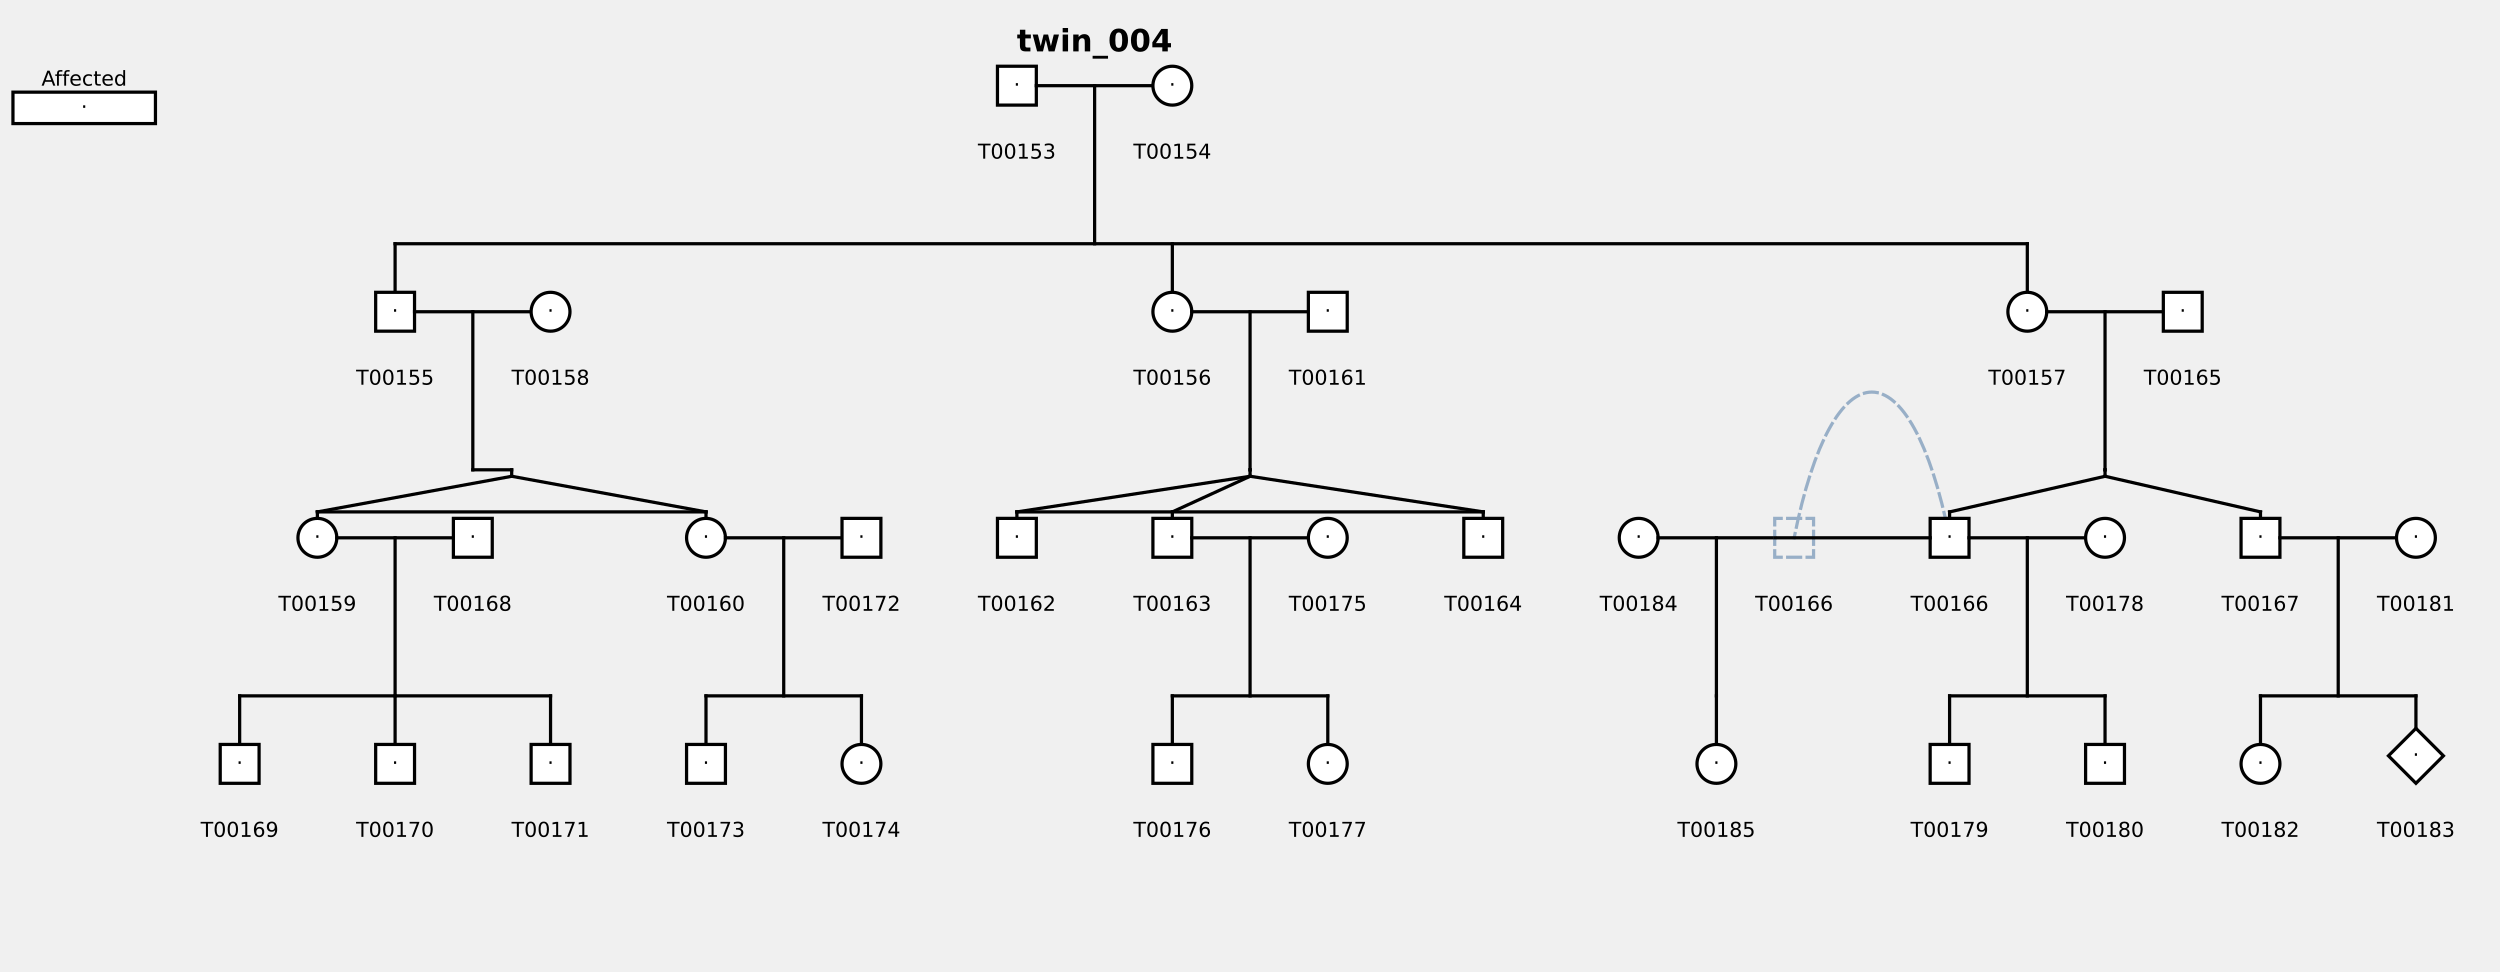
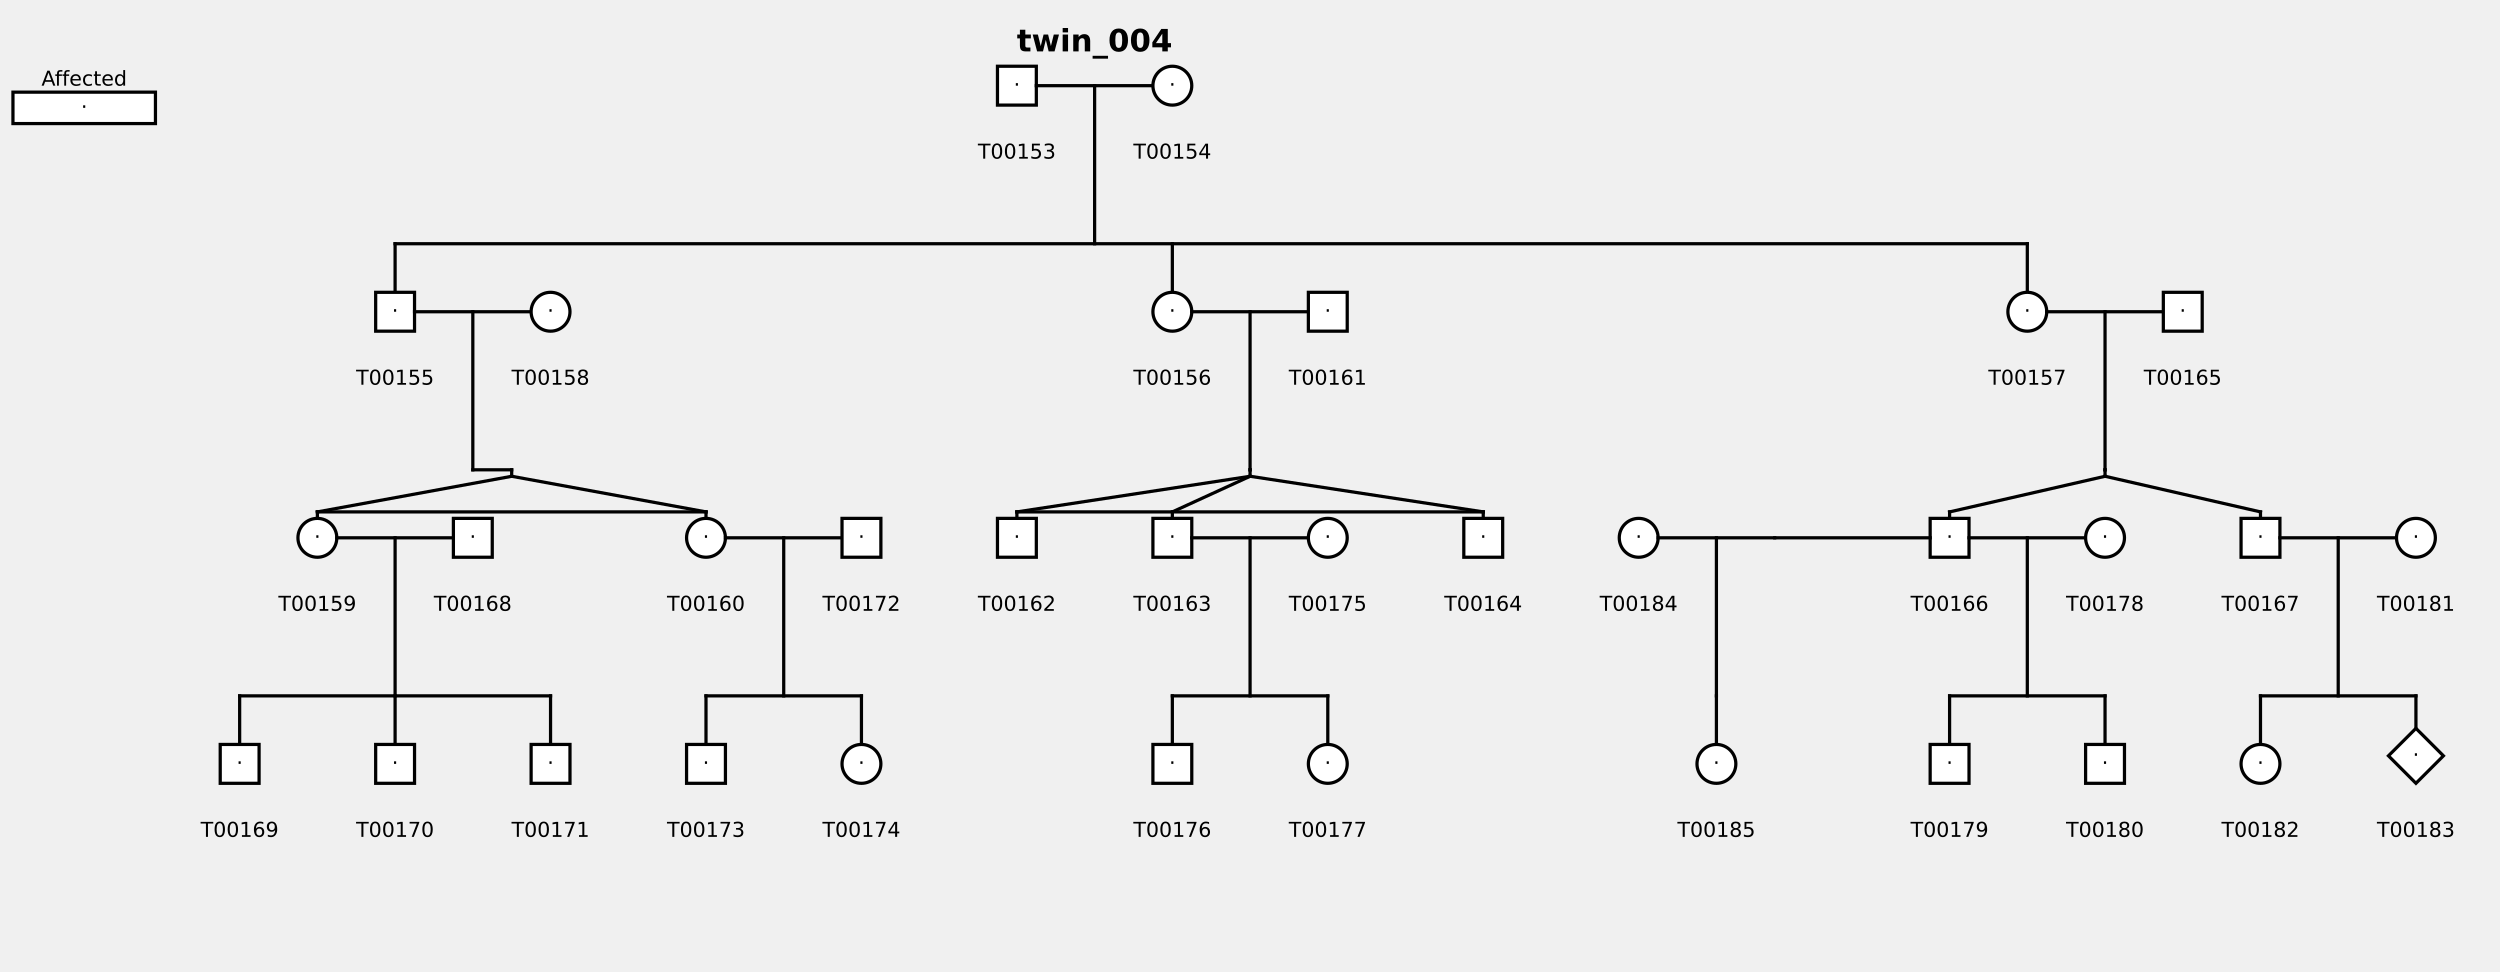
<svg xmlns="http://www.w3.org/2000/svg" version="1.1" id="svgDC" viewBox="0 0 1459 567">
  <defs>
    <style type="text/css">

line{
	stroke:#000;
	stroke-width:0.5mm;
	stroke-linejoin:miter;
	stroke-linecap:square;
}

rect{
	stroke:#000;
	stroke-width:0.5mm;
	stroke-linejoin:miter;
	stroke-linecap:square;
}

ellipse{
	stroke: #000;
    fill: #fff;
	stroke-width:0.25mm;
}

text{
	font-family:"DejaVu Sans",sans-serif;
	font-size:12px;
}

.smallText{
	font-family:"DejaVu Sans",sans-serif;
	font-size:9px;
	fill:#444;
}

.layer text{
	fill:#930;
}

.layer line{
	stroke:#000;
}

.birthOrder,.unknownTwins{
	font-size: 8px;
}

.header{
	font-size:18px;
	font-weight:bold;
}

.keyBox{
	fill:#e5e5e5;
	stroke:#000;
	stroke-width:0.5mm;
	stroke-linejoin:miter;
	stroke-linecap:square;
}

.mating:hover{
	stroke-width:1mm;
	stroke:#d56300;
}

.selectedIndividual{
	stroke-width:1mm;
	stroke-linecap:square;
	stroke-linejoin:miter;
	stroke:#d00;
    fill:none;
}

.selectedIndividual:hover{
	stroke:#d00;
	fill:#ffbbbb;
	fill-opacity:0.70;
}

.solid{
	stroke-width:0.5mm;
	stroke-linecap:square;
	stroke-linejoin:miter;
	stroke:#000;
	fill:none;
}

.dashed{
	stroke-width:0.5mm;
	stroke-linecap:square;
	stroke-linejoin:miter;
	stroke:#98afc7;
	stroke-dasharray:2mm,1mm;
	stroke-dashoffset:1.0mm;
	fill:none;
}

.solid:hover{
	fill:#ffb787;
	fill-opacity:0.70;
	stroke:#d56300;
	stroke-width:1mm;
}

.dashed:hover{
	fill:#ffb787;
	fill-opacity:0.70;
	stroke:#d56300;
	stroke-width:1mm;
}

.filled{
	stroke-width:0.5mm;
	stroke-linecap:square;
	stroke-linejoin:miter;
	stroke:#000;
	fill:#000;
}

.specialIcons{
	stroke-width:0.25mm;
	stroke-linecap:round;
	stroke-linejoin:miter;
	stroke:#000;
	fill:#fff;
}

.specialLines{
	stroke-linecap:square;
	stroke-linejoin:miter;
	stroke:#000;
	stroke-width:0.5mm;
	fill:none;
}

.thinLine{
	fill:none;
	stroke: #000;
	stroke-width:0.25mm;
}

.curvedConnector{
	stroke-linecap:square;
	stroke-linejoin:miter;
	stroke:#98afc7;
	stroke-width:0.5mm;
	stroke-dasharray:2mm,1mm;
	stroke-dashoffset:1.0mm;
	fill:none;
}

.curvedConnector:hover{
	stroke:#d56300;
}

.whiteInkLetter_1{
	font-size: 12px;
	fill: #fff;
}

.whiteInkLetter_2{
	font-size: 10px;
	fill: #fff;
}

.whiteInkLetter_3{
	font-size: 8px;
	fill: #fff;
}

.whiteInkLetter{
	font-size: 8px;
	fill: #fff;
}

.blackInkLetter_1{
	font-size: 12px;
}

.blackInkLetter_2{
	font-size: 10px;
}

.blackInkLetter_3{
	font-size: 8px;
}

.blackInkLetter{
	font-size: 8px;
	fill: #000;
}

.blackInk{
	fill: #000;
}

.whiteInk{
	fill: #fff;
}

.counter{
	font-size: 14px;
	fill: #000;
}

.counterFill{
	fill: #fff;
}

.sampleLevel{
	stroke:none;
	fill:#f99;
}

</style>
    <marker id="endArrow" viewBox="0 0 10 10" refX="1" refY="5" markerUnits="strokeWidth" orient="auto" markerWidth="5" markerHeight="4">
      <polyline points="0,0 10,5 0,10 1,5" fill="#000" />
    </marker>
  </defs>
  <g class="pedigree" transform="translate(81.46)">
    <g id="bottomLayer" class="layer">
-       <path class="curvedConnector" d="M1056.32 313.865 C1033.64 200.465 988.28 200.465 965.6 313.865 " />
-     </g>
+ 
+  </g>
    <g id="layer0" class="layer">
 </g>
    <g class="drawing">
      <text x="557.36" y="30" text-anchor="middle" class="header">twin_004</text>
      <clipPath id="T00153_clipPath">
        <rect x="500.66" y="38.66" width="22.68" height="22.68" />
      </clipPath>
      <g clip-path="url(#T00153_clipPath)">
        <circle cx="512" cy="50" r="16.037" style="fill:#ffffff;stroke:none;" />
        <text x="512" y="50" text-anchor="middle" class="blackInkLetter_1">.</text>
      </g>
      <rect x="500.66" y="38.66" width="22.68" height="22.68" id="T00153" class="solid">
	</rect>
      <text x="512" y="92.585" text-anchor="middle">T00153</text>
      <line x1="523.34" y1="50" x2="591.38" y2="50" />
      <g>
        <circle cx="602.72" cy="50" r="11.34" style="fill:#ffffff;stroke:none;" />
        <text x="602.72" y="50" text-anchor="middle" class="blackInkLetter_1">.</text>
      </g>
      <circle cx="602.72" cy="50" r="11.34" id="T00154" class="solid">
	</circle>
      <text x="602.72" y="92.585" text-anchor="middle">T00154</text>
      <line class="mating" id="T00154:T00153" x1="557.36" y1="50" x2="557.36" y2="142.243" />
      <line class="solid" x1="149.12" y1="142.243" x2="149.12" y2="170.593" />
      <clipPath id="T00155_clipPath">
        <rect x="137.78" y="170.593" width="22.68" height="22.68" />
      </clipPath>
      <g clip-path="url(#T00155_clipPath)">
        <circle cx="149.12" cy="181.933" r="16.037" style="fill:#ffffff;stroke:none;" />
        <text x="149.12" y="181.933" text-anchor="middle" class="blackInkLetter_1">.</text>
      </g>
      <rect x="137.78" y="170.593" width="22.68" height="22.68" id="T00155" class="solid">
	</rect>
      <text x="149.12" y="224.517" text-anchor="middle">T00155</text>
      <line x1="160.46" y1="181.933" x2="228.5" y2="181.933" />
      <g>
        <circle cx="239.84" cy="181.933" r="11.34" style="fill:#ffffff;stroke:none;" />
        <text x="239.84" y="181.933" text-anchor="middle" class="blackInkLetter_1">.</text>
      </g>
      <circle cx="239.84" cy="181.933" r="11.34" id="T00158" class="solid">
	</circle>
      <text x="239.84" y="224.517" text-anchor="middle">T00158</text>
      <line class="mating" id="T00158:T00155" x1="194.48" y1="181.933" x2="194.48" y2="274.175" />
      <line x1="103.76" y1="298.745" x2="103.76" y2="302.525" />
      <g>
        <circle cx="103.76" cy="313.865" r="11.34" style="fill:#ffffff;stroke:none;" />
        <text x="103.76" y="313.865" text-anchor="middle" class="blackInkLetter_1">.</text>
      </g>
      <circle cx="103.76" cy="313.865" r="11.34" id="T00159" class="solid">
	</circle>
      <text x="103.76" y="356.45" text-anchor="middle">T00159</text>
      <line x1="115.1" y1="313.865" x2="183.14" y2="313.865" />
      <clipPath id="T00168_clipPath">
        <rect x="183.14" y="302.525" width="22.68" height="22.68" />
      </clipPath>
      <g clip-path="url(#T00168_clipPath)">
        <circle cx="194.48" cy="313.865" r="16.037" style="fill:#ffffff;stroke:none;" />
        <text x="194.48" y="313.865" text-anchor="middle" class="blackInkLetter_1">.</text>
      </g>
      <rect x="183.14" y="302.525" width="22.68" height="22.68" id="T00168" class="solid">
	</rect>
      <text x="194.48" y="356.45" text-anchor="middle">T00168</text>
      <line class="mating" id="T00159:T00168" x1="149.12" y1="313.865" x2="149.12" y2="406.108" />
      <line class="solid" x1="58.4" y1="406.108" x2="58.4" y2="434.458" />
      <clipPath id="T00169_clipPath">
        <rect x="47.06" y="434.458" width="22.68" height="22.68" />
      </clipPath>
      <g clip-path="url(#T00169_clipPath)">
        <circle cx="58.4" cy="445.798" r="16.037" style="fill:#ffffff;stroke:none;" />
        <text x="58.4" y="445.798" text-anchor="middle" class="blackInkLetter_1">.</text>
      </g>
      <rect x="47.06" y="434.458" width="22.68" height="22.68" id="T00169" class="solid">
	</rect>
      <text x="58.4" y="488.382" text-anchor="middle">T00169</text>
      <line class="solid" x1="149.12" y1="406.108" x2="149.12" y2="434.458" />
      <clipPath id="T00170_clipPath">
        <rect x="137.78" y="434.458" width="22.68" height="22.68" />
      </clipPath>
      <g clip-path="url(#T00170_clipPath)">
        <circle cx="149.12" cy="445.798" r="16.037" style="fill:#ffffff;stroke:none;" />
        <text x="149.12" y="445.798" text-anchor="middle" class="blackInkLetter_1">.</text>
      </g>
      <rect x="137.78" y="434.458" width="22.68" height="22.68" id="T00170" class="solid">
	</rect>
      <text x="149.12" y="488.382" text-anchor="middle">T00170</text>
      <line class="solid" x1="239.84" y1="406.108" x2="239.84" y2="434.458" />
      <clipPath id="T00171_clipPath">
        <rect x="228.5" y="434.458" width="22.68" height="22.68" />
      </clipPath>
      <g clip-path="url(#T00171_clipPath)">
        <circle cx="239.84" cy="445.798" r="16.037" style="fill:#ffffff;stroke:none;" />
        <text x="239.84" y="445.798" text-anchor="middle" class="blackInkLetter_1">.</text>
      </g>
      <rect x="228.5" y="434.458" width="22.68" height="22.68" id="T00171" class="solid">
	</rect>
      <text x="239.84" y="488.382" text-anchor="middle">T00171</text>
      <line x1="58.4" y1="406.108" x2="239.84" y2="406.108" />
      <line x1="330.56" y1="298.745" x2="330.56" y2="302.525" />
      <g>
        <circle cx="330.56" cy="313.865" r="11.34" style="fill:#ffffff;stroke:none;" />
        <text x="330.56" y="313.865" text-anchor="middle" class="blackInkLetter_1">.</text>
      </g>
      <circle cx="330.56" cy="313.865" r="11.34" id="T00160" class="solid">
	</circle>
      <text x="330.56" y="356.45" text-anchor="middle">T00160</text>
      <line x1="341.9" y1="313.865" x2="409.94" y2="313.865" />
      <clipPath id="T00172_clipPath">
        <rect x="409.94" y="302.525" width="22.68" height="22.68" />
      </clipPath>
      <g clip-path="url(#T00172_clipPath)">
        <circle cx="421.28" cy="313.865" r="16.037" style="fill:#ffffff;stroke:none;" />
        <text x="421.28" y="313.865" text-anchor="middle" class="blackInkLetter_1">.</text>
      </g>
      <rect x="409.94" y="302.525" width="22.68" height="22.68" id="T00172" class="solid">
	</rect>
      <text x="421.28" y="356.45" text-anchor="middle">T00172</text>
      <line class="mating" id="T00160:T00172" x1="375.92" y1="313.865" x2="375.92" y2="406.108" />
      <line class="solid" x1="330.56" y1="406.108" x2="330.56" y2="434.458" />
      <clipPath id="T00173_clipPath">
        <rect x="319.22" y="434.458" width="22.68" height="22.68" />
      </clipPath>
      <g clip-path="url(#T00173_clipPath)">
        <circle cx="330.56" cy="445.798" r="16.037" style="fill:#ffffff;stroke:none;" />
        <text x="330.56" y="445.798" text-anchor="middle" class="blackInkLetter_1">.</text>
      </g>
      <rect x="319.22" y="434.458" width="22.68" height="22.68" id="T00173" class="solid">
	</rect>
      <text x="330.56" y="488.382" text-anchor="middle">T00173</text>
      <line class="solid" x1="421.28" y1="406.108" x2="421.28" y2="434.458" />
      <g>
        <circle cx="421.28" cy="445.798" r="11.34" style="fill:#ffffff;stroke:none;" />
        <text x="421.28" y="445.798" text-anchor="middle" class="blackInkLetter_1">.</text>
      </g>
      <circle cx="421.28" cy="445.798" r="11.34" id="T00174" class="solid">
	</circle>
      <text x="421.28" y="488.382" text-anchor="middle">T00174</text>
      <line x1="330.56" y1="406.108" x2="421.28" y2="406.108" />
      <line x1="217.16" y1="274.175" x2="217.16" y2="277.955" />
      <line x1="103.76" y1="298.745" x2="217.16" y2="277.955" />
      <line x1="330.56" y1="298.745" x2="217.16" y2="277.955" />
      <line x1="103.76" y1="298.745" x2="330.56" y2="298.745" />
      <line x1="217.16" y1="274.175" x2="194.48" y2="274.175" />
      <line class="solid" x1="602.72" y1="142.243" x2="602.72" y2="170.593" />
      <g>
        <circle cx="602.72" cy="181.933" r="11.34" style="fill:#ffffff;stroke:none;" />
        <text x="602.72" y="181.933" text-anchor="middle" class="blackInkLetter_1">.</text>
      </g>
      <circle cx="602.72" cy="181.933" r="11.34" id="T00156" class="solid">
	</circle>
      <text x="602.72" y="224.517" text-anchor="middle">T00156</text>
      <line x1="614.06" y1="181.933" x2="682.1" y2="181.933" />
      <clipPath id="T00161_clipPath">
        <rect x="682.1" y="170.593" width="22.68" height="22.68" />
      </clipPath>
      <g clip-path="url(#T00161_clipPath)">
        <circle cx="693.44" cy="181.933" r="16.037" style="fill:#ffffff;stroke:none;" />
        <text x="693.44" y="181.933" text-anchor="middle" class="blackInkLetter_1">.</text>
      </g>
      <rect x="682.1" y="170.593" width="22.68" height="22.68" id="T00161" class="solid">
	</rect>
      <text x="693.44" y="224.517" text-anchor="middle">T00161</text>
      <line class="mating" id="T00156:T00161" x1="648.08" y1="181.933" x2="648.08" y2="274.175" />
      <line x1="512" y1="298.745" x2="512" y2="302.525" />
      <clipPath id="T00162_clipPath">
        <rect x="500.66" y="302.525" width="22.68" height="22.68" />
      </clipPath>
      <g clip-path="url(#T00162_clipPath)">
        <circle cx="512" cy="313.865" r="16.037" style="fill:#ffffff;stroke:none;" />
        <text x="512" y="313.865" text-anchor="middle" class="blackInkLetter_1">.</text>
      </g>
      <rect x="500.66" y="302.525" width="22.68" height="22.68" id="T00162" class="solid">
	</rect>
      <text x="512" y="356.45" text-anchor="middle">T00162</text>
      <line x1="602.72" y1="298.745" x2="602.72" y2="302.525" />
      <clipPath id="T00163_clipPath">
        <rect x="591.38" y="302.525" width="22.68" height="22.68" />
      </clipPath>
      <g clip-path="url(#T00163_clipPath)">
        <circle cx="602.72" cy="313.865" r="16.037" style="fill:#ffffff;stroke:none;" />
        <text x="602.72" y="313.865" text-anchor="middle" class="blackInkLetter_1">.</text>
      </g>
      <rect x="591.38" y="302.525" width="22.68" height="22.68" id="T00163" class="solid">
	</rect>
      <text x="602.72" y="356.45" text-anchor="middle">T00163</text>
      <line x1="614.06" y1="313.865" x2="682.1" y2="313.865" />
      <g>
        <circle cx="693.44" cy="313.865" r="11.34" style="fill:#ffffff;stroke:none;" />
        <text x="693.44" y="313.865" text-anchor="middle" class="blackInkLetter_1">.</text>
      </g>
      <circle cx="693.44" cy="313.865" r="11.34" id="T00175" class="solid">
	</circle>
      <text x="693.44" y="356.45" text-anchor="middle">T00175</text>
      <line class="mating" id="T00175:T00163" x1="648.08" y1="313.865" x2="648.08" y2="406.108" />
      <line class="solid" x1="602.72" y1="406.108" x2="602.72" y2="434.458" />
      <clipPath id="T00176_clipPath">
        <rect x="591.38" y="434.458" width="22.68" height="22.68" />
      </clipPath>
      <g clip-path="url(#T00176_clipPath)">
        <circle cx="602.72" cy="445.798" r="16.037" style="fill:#ffffff;stroke:none;" />
        <text x="602.72" y="445.798" text-anchor="middle" class="blackInkLetter_1">.</text>
      </g>
      <rect x="591.38" y="434.458" width="22.68" height="22.68" id="T00176" class="solid">
	</rect>
      <text x="602.72" y="488.382" text-anchor="middle">T00176</text>
      <line class="solid" x1="693.44" y1="406.108" x2="693.44" y2="434.458" />
      <g>
        <circle cx="693.44" cy="445.798" r="11.34" style="fill:#ffffff;stroke:none;" />
        <text x="693.44" y="445.798" text-anchor="middle" class="blackInkLetter_1">.</text>
      </g>
      <circle cx="693.44" cy="445.798" r="11.34" id="T00177" class="solid">
	</circle>
      <text x="693.44" y="488.382" text-anchor="middle">T00177</text>
      <line x1="602.72" y1="406.108" x2="693.44" y2="406.108" />
      <line x1="784.16" y1="298.745" x2="784.16" y2="302.525" />
      <clipPath id="T00164_clipPath">
        <rect x="772.82" y="302.525" width="22.68" height="22.68" />
      </clipPath>
      <g clip-path="url(#T00164_clipPath)">
        <circle cx="784.16" cy="313.865" r="16.037" style="fill:#ffffff;stroke:none;" />
        <text x="784.16" y="313.865" text-anchor="middle" class="blackInkLetter_1">.</text>
      </g>
      <rect x="772.82" y="302.525" width="22.68" height="22.68" id="T00164" class="solid">
	</rect>
      <text x="784.16" y="356.45" text-anchor="middle">T00164</text>
      <line x1="648.08" y1="274.175" x2="648.08" y2="277.955" />
      <line x1="512" y1="298.745" x2="648.08" y2="277.955" />
      <line x1="602.72" y1="298.745" x2="648.08" y2="277.955" />
      <line x1="784.16" y1="298.745" x2="648.08" y2="277.955" />
      <line x1="512" y1="298.745" x2="784.16" y2="298.745" />
      <line x1="648.08" y1="274.175" x2="648.08" y2="274.175" />
      <line class="solid" x1="1101.68" y1="142.243" x2="1101.68" y2="170.593" />
      <g>
        <circle cx="1101.68" cy="181.933" r="11.34" style="fill:#ffffff;stroke:none;" />
        <text x="1101.68" y="181.933" text-anchor="middle" class="blackInkLetter_1">.</text>
      </g>
      <circle cx="1101.68" cy="181.933" r="11.34" id="T00157" class="solid">
	</circle>
      <text x="1101.68" y="224.517" text-anchor="middle">T00157</text>
      <line x1="1113.02" y1="181.933" x2="1181.06" y2="181.933" />
      <clipPath id="T00165_clipPath">
        <rect x="1181.06" y="170.593" width="22.68" height="22.68" />
      </clipPath>
      <g clip-path="url(#T00165_clipPath)">
        <circle cx="1192.4" cy="181.933" r="16.037" style="fill:#ffffff;stroke:none;" />
        <text x="1192.4" y="181.933" text-anchor="middle" class="blackInkLetter_1">.</text>
      </g>
      <rect x="1181.06" y="170.593" width="22.68" height="22.68" id="T00165" class="solid">
	</rect>
      <text x="1192.4" y="224.517" text-anchor="middle">T00165</text>
      <line class="mating" id="T00157:T00165" x1="1147.04" y1="181.933" x2="1147.04" y2="274.175" />
      <line x1="1056.32" y1="298.745" x2="1056.32" y2="302.525" />
      <clipPath id="T00166_clipPath">
        <rect x="1044.98" y="302.525" width="22.68" height="22.68" />
      </clipPath>
      <g clip-path="url(#T00166_clipPath)">
        <circle cx="1056.32" cy="313.865" r="16.037" style="fill:#ffffff;stroke:none;" />
        <text x="1056.32" y="313.865" text-anchor="middle" class="blackInkLetter_1">.</text>
      </g>
      <rect x="1044.98" y="302.525" width="22.68" height="22.68" id="T00166" class="solid">
	</rect>
      <text x="1056.32" y="356.45" text-anchor="middle">T00166</text>
      <line x1="1067.66" y1="313.865" x2="1135.7" y2="313.865" />
      <g>
        <circle cx="1147.04" cy="313.865" r="11.34" style="fill:#ffffff;stroke:none;" />
        <text x="1147.04" y="313.865" text-anchor="middle" class="blackInkLetter_1">.</text>
      </g>
      <circle cx="1147.04" cy="313.865" r="11.34" id="T00178" class="solid">
	</circle>
      <text x="1147.04" y="356.45" text-anchor="middle">T00178</text>
      <line class="mating" id="T00178:T00166" x1="1101.68" y1="313.865" x2="1101.68" y2="406.108" />
      <line class="solid" x1="1056.32" y1="406.108" x2="1056.32" y2="434.458" />
      <clipPath id="T00179_clipPath">
        <rect x="1044.98" y="434.458" width="22.68" height="22.68" />
      </clipPath>
      <g clip-path="url(#T00179_clipPath)">
        <circle cx="1056.32" cy="445.798" r="16.037" style="fill:#ffffff;stroke:none;" />
        <text x="1056.32" y="445.798" text-anchor="middle" class="blackInkLetter_1">.</text>
      </g>
      <rect x="1044.98" y="434.458" width="22.68" height="22.68" id="T00179" class="solid">
	</rect>
      <text x="1056.32" y="488.382" text-anchor="middle">T00179</text>
      <line class="solid" x1="1147.04" y1="406.108" x2="1147.04" y2="434.458" />
      <clipPath id="T00180_clipPath">
        <rect x="1135.7" y="434.458" width="22.68" height="22.68" />
      </clipPath>
      <g clip-path="url(#T00180_clipPath)">
        <circle cx="1147.04" cy="445.798" r="16.037" style="fill:#ffffff;stroke:none;" />
        <text x="1147.04" y="445.798" text-anchor="middle" class="blackInkLetter_1">.</text>
      </g>
      <rect x="1135.7" y="434.458" width="22.68" height="22.68" id="T00180" class="solid">
	</rect>
      <text x="1147.04" y="488.382" text-anchor="middle">T00180</text>
      <line x1="1056.32" y1="406.108" x2="1147.04" y2="406.108" />
      <g>
        <circle cx="874.88" cy="313.865" r="11.34" style="fill:#ffffff;stroke:none;" />
        <text x="874.88" y="313.865" text-anchor="middle" class="blackInkLetter_1">.</text>
      </g>
      <circle cx="874.88" cy="313.865" r="11.34" id="T00184" class="solid">
	</circle>
      <text x="874.88" y="356.45" text-anchor="middle">T00184</text>
      <line x1="886.22" y1="313.865" x2="954.26" y2="313.865" />
-       <rect x="954.26" y="302.525" width="22.68" height="22.68" id="T00166" class="dashed">
- 	</rect>
-       <text x="965.6" y="356.45" text-anchor="middle">T00166</text>
      <line class="mating" id="T00184:T00166" x1="920.24" y1="313.865" x2="920.24" y2="406.108" />
      <line class="solid" x1="920.24" y1="406.108" x2="920.24" y2="434.458" />
      <g>
        <circle cx="920.24" cy="445.798" r="11.34" style="fill:#ffffff;stroke:none;" />
        <text x="920.24" y="445.798" text-anchor="middle" class="blackInkLetter_1">.</text>
      </g>
      <circle cx="920.24" cy="445.798" r="11.34" id="T00185" class="solid">
	</circle>
      <text x="920.24" y="488.382" text-anchor="middle">T00185</text>
      <line x1="1044.98" y1="313.865" x2="954.26" y2="313.865" />
      <line x1="1237.76" y1="298.745" x2="1237.76" y2="302.525" />
      <clipPath id="T00167_clipPath">
        <rect x="1226.42" y="302.525" width="22.68" height="22.68" />
      </clipPath>
      <g clip-path="url(#T00167_clipPath)">
        <circle cx="1237.76" cy="313.865" r="16.037" style="fill:#ffffff;stroke:none;" />
        <text x="1237.76" y="313.865" text-anchor="middle" class="blackInkLetter_1">.</text>
      </g>
      <rect x="1226.42" y="302.525" width="22.68" height="22.68" id="T00167" class="solid">
	</rect>
      <text x="1237.76" y="356.45" text-anchor="middle">T00167</text>
      <line x1="1249.1" y1="313.865" x2="1317.14" y2="313.865" />
      <g>
        <circle cx="1328.48" cy="313.865" r="11.34" style="fill:#ffffff;stroke:none;" />
        <text x="1328.48" y="313.865" text-anchor="middle" class="blackInkLetter_1">.</text>
      </g>
      <circle cx="1328.48" cy="313.865" r="11.34" id="T00181" class="solid">
	</circle>
      <text x="1328.48" y="356.45" text-anchor="middle">T00181</text>
      <line class="mating" id="T00181:T00167" x1="1283.12" y1="313.865" x2="1283.12" y2="406.108" />
      <line class="solid" x1="1237.76" y1="406.108" x2="1237.76" y2="434.458" />
      <g>
        <circle cx="1237.76" cy="445.798" r="11.34" style="fill:#ffffff;stroke:none;" />
        <text x="1237.76" y="445.798" text-anchor="middle" class="blackInkLetter_1">.</text>
      </g>
      <circle cx="1237.76" cy="445.798" r="11.34" id="T00182" class="solid">
	</circle>
      <text x="1237.76" y="488.382" text-anchor="middle">T00182</text>
      <line class="solid" x1="1328.48" y1="406.108" x2="1328.48" y2="425.063" />
      <clipPath id="T00183_clipPath">
        <path d="M 1328.48 425.063 l -16.037 16.037 16.037 16.037 16.037 -16.037 z" />
      </clipPath>
      <g clip-path="url(#T00183_clipPath)">
        <circle cx="1328.48" cy="441.1" r="16.037" style="fill:#ffffff;stroke:none;" />
        <text x="1328.48" y="441.1" text-anchor="middle" class="blackInkLetter_1">.</text>
      </g>
      <path d="M 1328.48 425.063 l -16.037 16.037 16.037 16.037 16.037 -16.037 z" id="T00183" class="solid">
	</path>
      <text x="1328.48" y="488.382" text-anchor="middle">T00183</text>
      <line x1="1237.76" y1="406.108" x2="1328.48" y2="406.108" />
      <line x1="1147.04" y1="274.175" x2="1147.04" y2="277.955" />
      <line x1="1056.32" y1="298.745" x2="1147.04" y2="277.955" />
      <line x1="1237.76" y1="298.745" x2="1147.04" y2="277.955" />
      <line x1="1147.04" y1="274.175" x2="1147.04" y2="274.175" />
      <line x1="149.12" y1="142.243" x2="1101.68" y2="142.243" />
    </g>
    <g class="legend">
      <text x="-32.32" y="50" text-anchor="middle">Affected</text>
      <rect x="-73.9" y="53.78" width="83.16" height="18.336" style="fill:#ffffff;" />
      <text x="-32.32" y="62.948" text-anchor="middle" class="blackInkLetter_1">.</text>
    </g>
  </g>
</svg>
